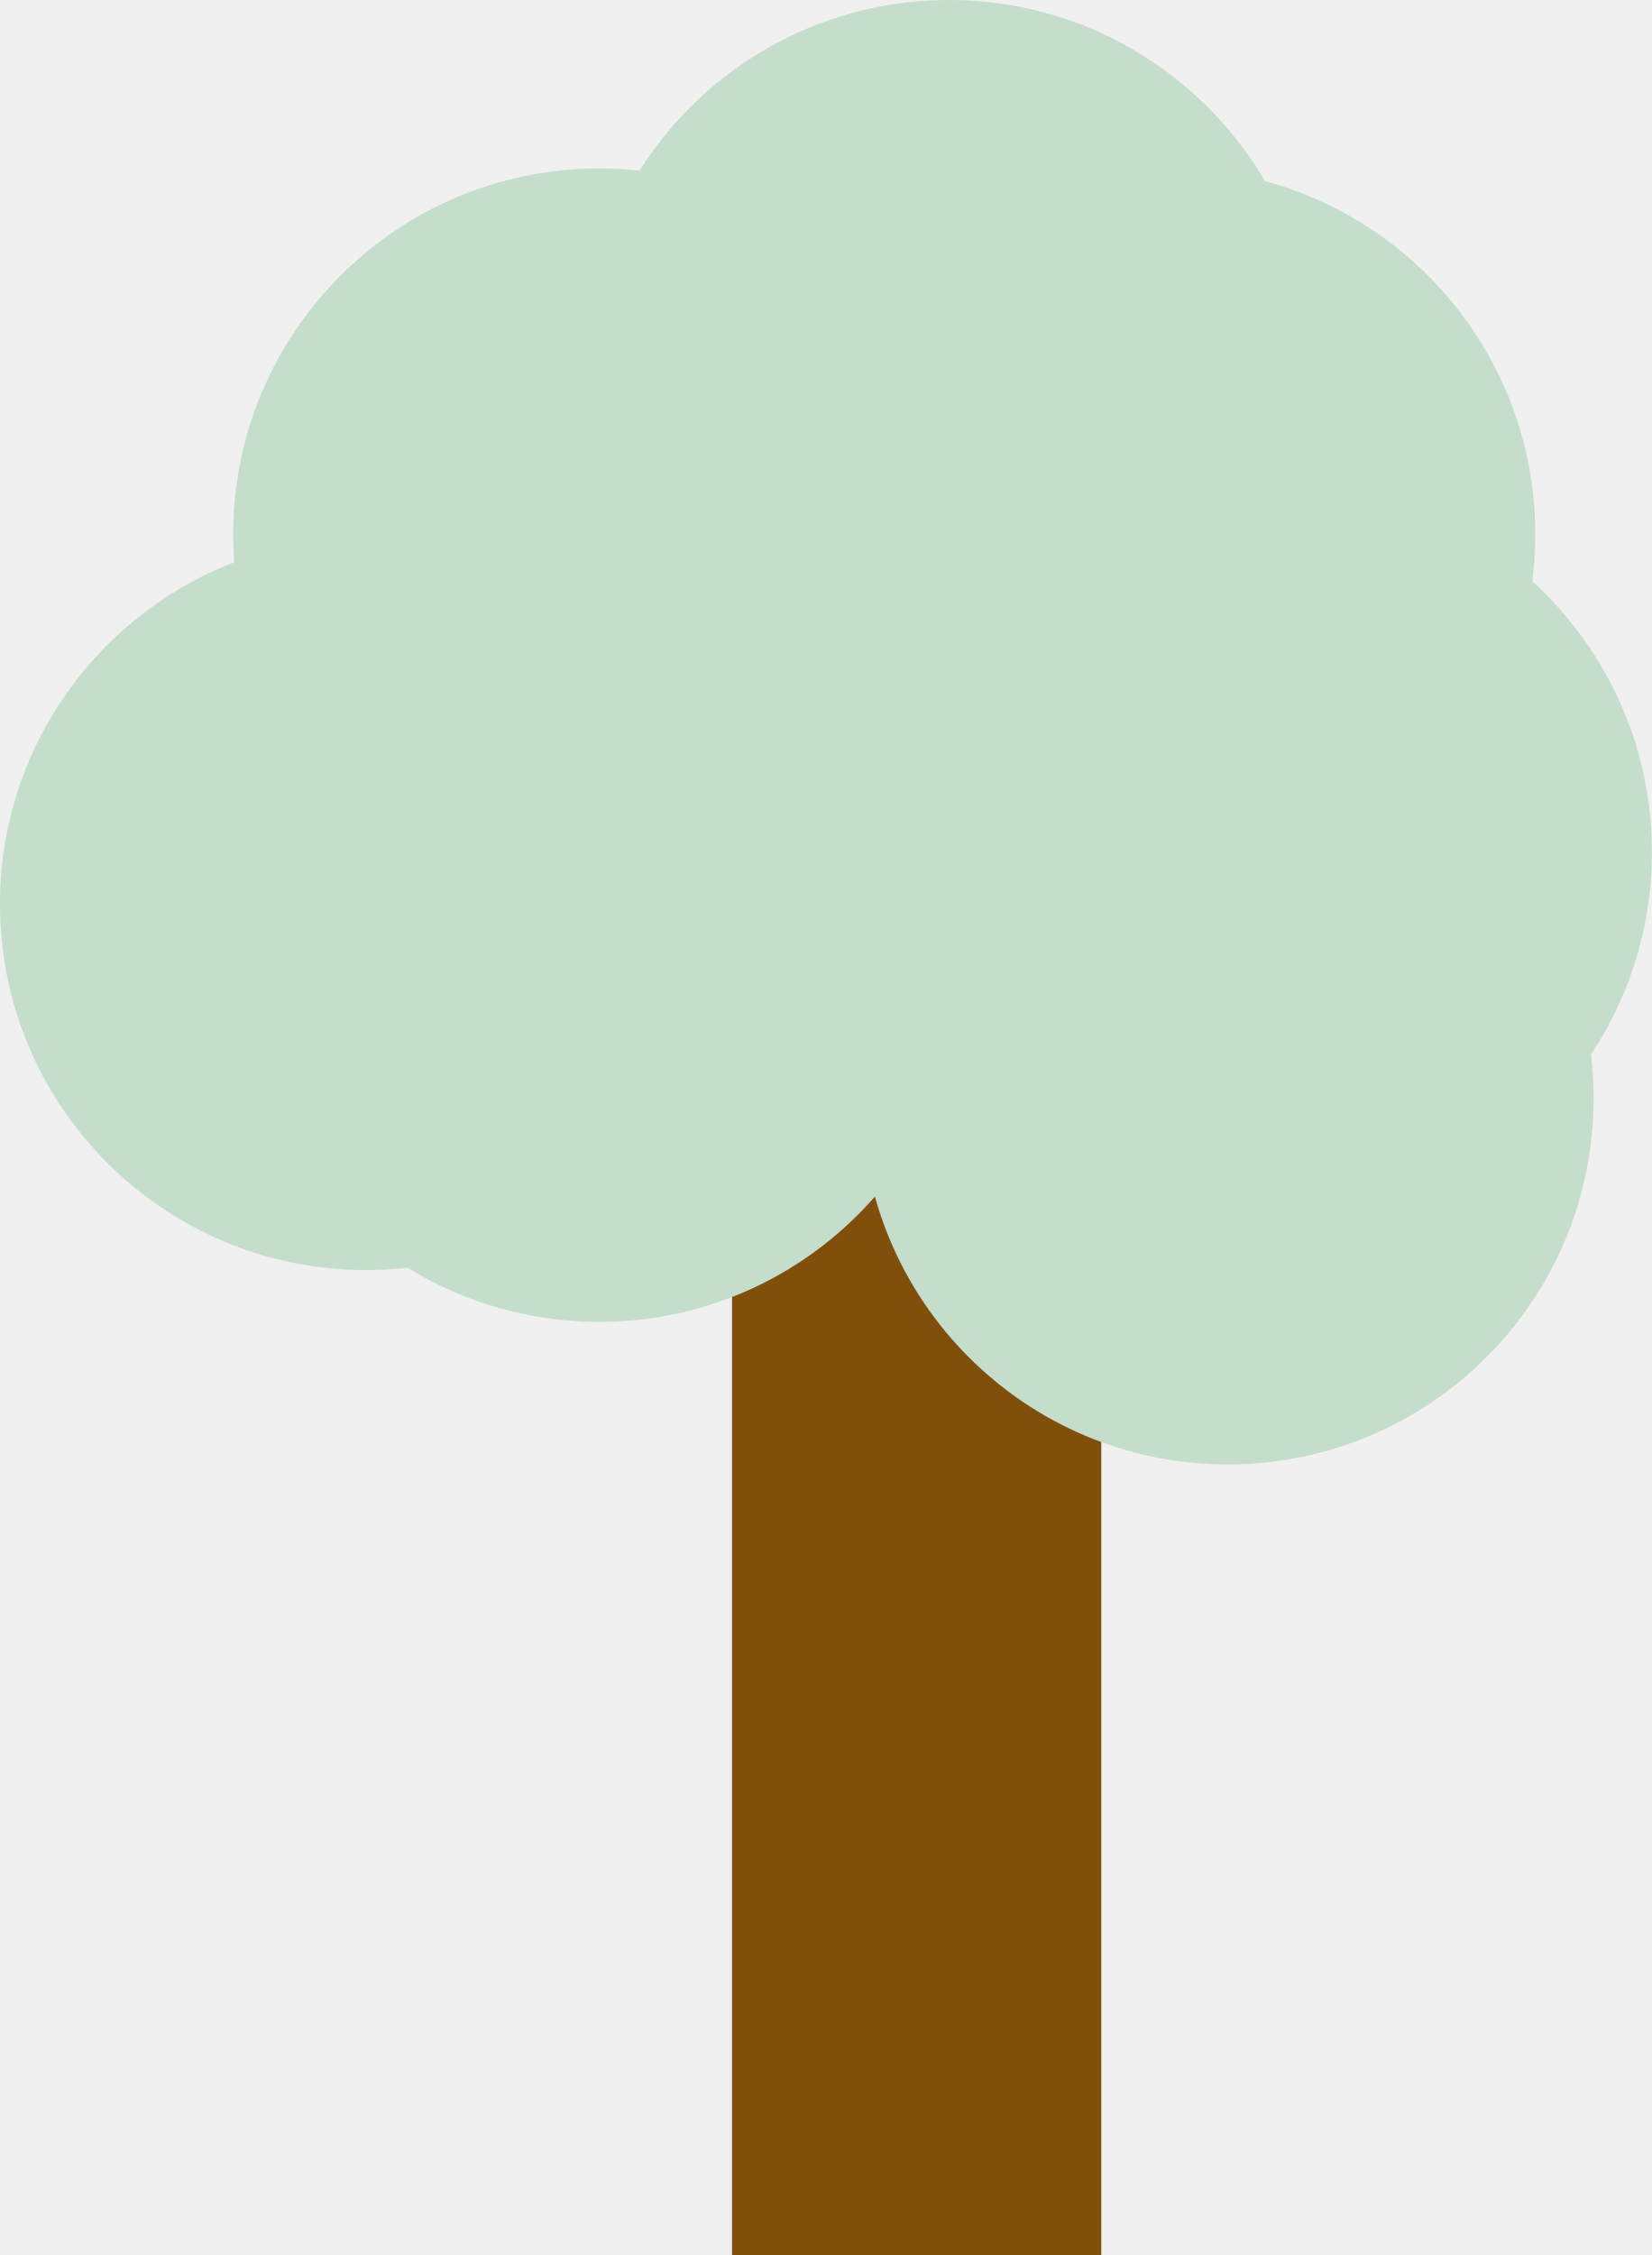
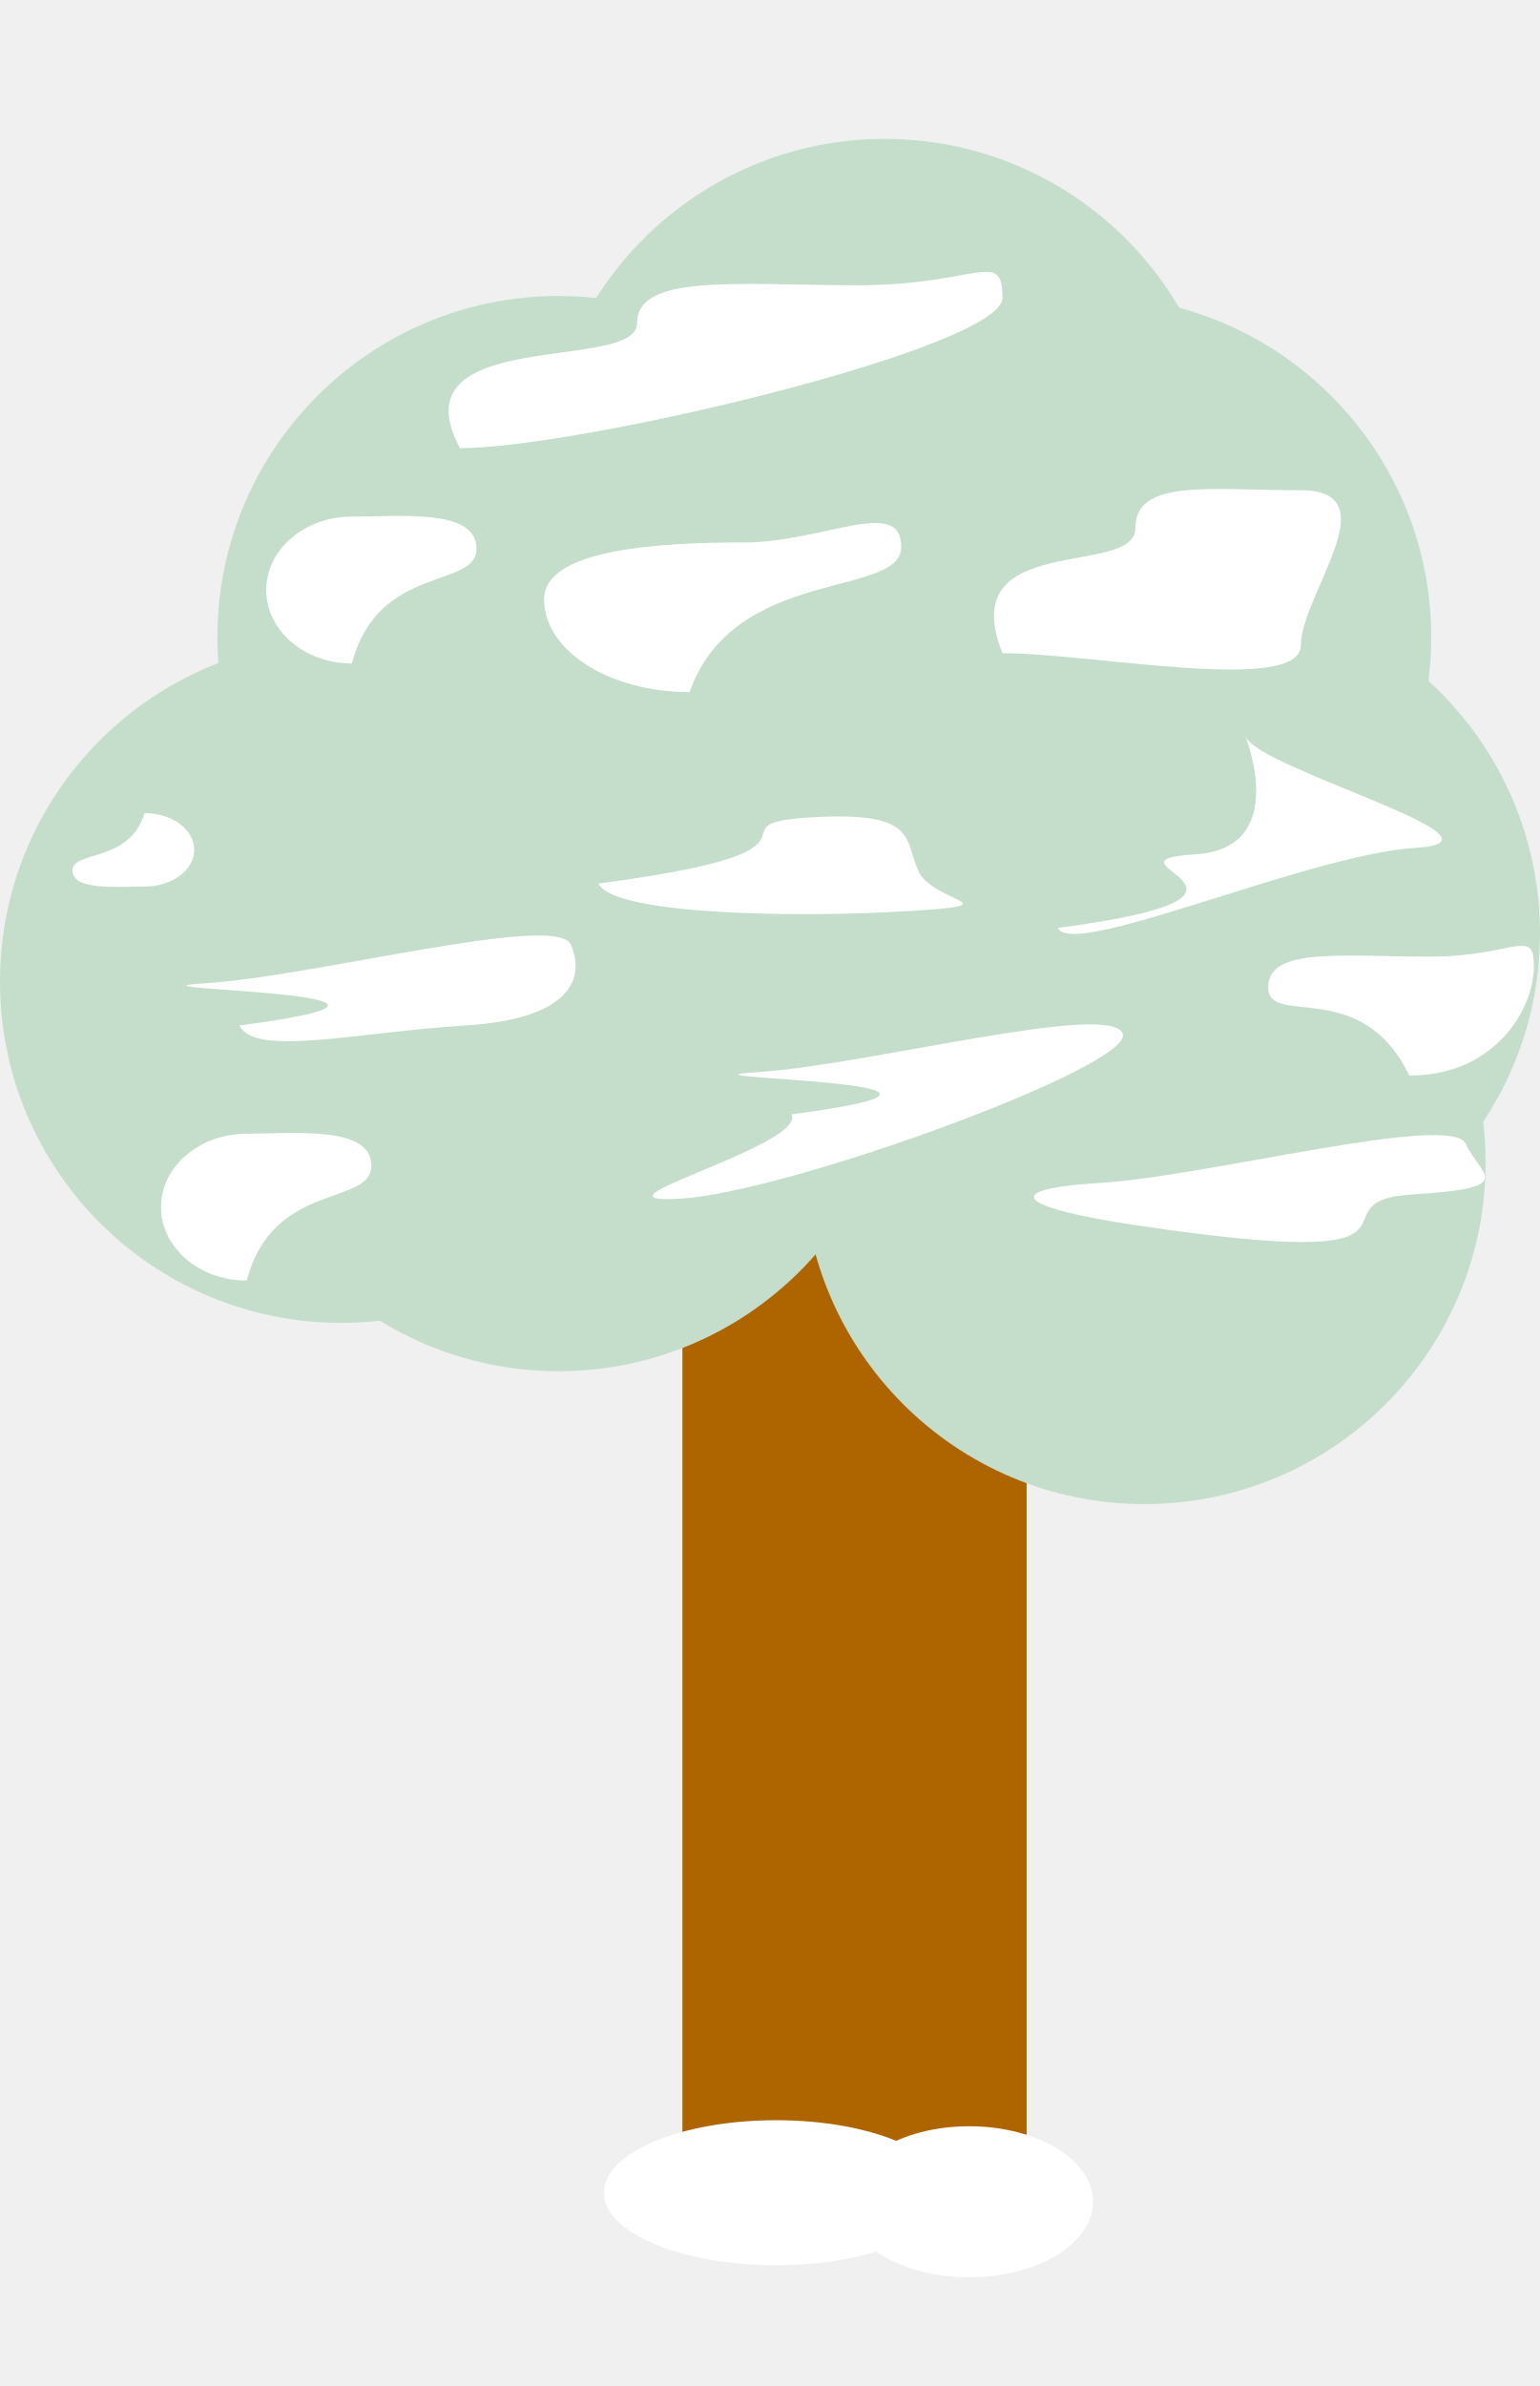
- <svg xmlns="http://www.w3.org/2000/svg" width="255" height="348" viewBox="0 0 255 348" fill="none">
-   <rect x="113" y="148" width="57" height="200" fill="#7F4F0B" />
-   <circle cx="56.5" cy="139.5" r="56.5" fill="#C4DECB" />
-   <circle cx="92.5" cy="147.5" r="56.5" fill="#C4DECB" />
-   <circle cx="92.5" cy="82.5" r="56.5" fill="#C4DECB" />
-   <circle cx="146.5" cy="56.5" r="56.5" fill="#C4DECB" />
-   <circle cx="155.5" cy="125.5" r="56.5" fill="#C4DECB" />
-   <circle cx="180.5" cy="82.5" r="56.5" fill="#C4DECB" />
-   <circle cx="198.5" cy="131.5" r="56.5" fill="#C4DECB" />
-   <circle cx="189.5" cy="169.5" r="56.5" fill="#C4DECB" />
+ <svg xmlns="http://www.w3.org/2000/svg" width="255" height="395" viewBox="0 0 255 395" fill="none">
+   <rect x="113" y="171" width="57" height="200" fill="#AE6500" />
+   <circle cx="56.5" cy="162.5" r="56.5" fill="#C4DECB" />
+   <circle cx="92.5" cy="170.5" r="56.5" fill="#C4DECB" />
+   <circle cx="92.5" cy="105.5" r="56.5" fill="#C4DECB" />
+   <circle cx="146.5" cy="79.5" r="56.5" fill="#C4DECB" />
+   <circle cx="155.5" cy="148.5" r="56.5" fill="#C4DECB" />
+   <circle cx="180.5" cy="105.5" r="56.5" fill="#C4DECB" />
+   <circle cx="198.5" cy="154.5" r="56.5" fill="#C4DECB" />
+   <circle cx="189.5" cy="192.5" r="56.5" fill="#C4DECB" />
+   <path d="M105.499 53.492C105.499 61.765 65.273 53.835 76.166 74.191C96.019 74.191 165.999 57.582 165.999 49.31C165.999 41.037 161.903 47.219 142.05 47.219C122.197 47.219 105.499 45.219 105.499 53.492Z" fill="white" />
+   <path d="M188.003 87.435C188.003 95.708 157.829 87.778 166 108.134C180.892 108.134 215.421 115.055 215.421 106.783C215.421 98.51 230.312 81.162 215.42 81.162C200.529 81.162 188.003 79.162 188.003 87.435Z" fill="white" />
+   <path d="M78.916 90.823C78.916 97.537 62.575 93.316 58.274 109.838C50.437 109.838 44.083 104.394 44.083 97.68C44.083 90.966 50.437 85.523 58.274 85.523C66.112 85.523 78.916 84.108 78.916 90.823Z" fill="white" />
+   <path d="M12 144.116C12 140.759 21.461 142.869 23.95 134.609C28.488 134.609 32.166 137.33 32.166 140.687C32.166 144.044 28.488 146.766 23.95 146.766C19.413 146.766 12 147.473 12 144.116Z" fill="white" />
+   <path d="M149.238 90.55C149.238 99.037 121.492 93.702 114.191 114.583C100.884 114.583 90.096 107.704 90.096 99.218C90.096 90.731 109.789 89.807 123.096 89.807C136.403 89.807 149.238 82.064 149.238 90.55Z" fill="white" />
+   <path d="M61.5 192.985C61.5 199.699 45.158 195.478 40.858 212C33.02 212 26.666 206.557 26.666 199.842C26.666 193.128 33.02 187.685 40.858 187.685C48.696 187.685 61.5 186.27 61.5 192.985Z" fill="white" />
+   <path d="M210.002 163.461C210.002 170.175 225.438 161.535 233.36 178.057C247.798 178.057 254 166.78 254 160.066C254 153.352 251.021 158.37 236.583 158.37C222.145 158.37 210.002 156.746 210.002 163.461Z" fill="white" />
+   <path d="M134.131 135.326C116.246 136.433 141.806 140.646 99.105 146.263C101.486 151.536 132.544 151.942 150.428 150.835C168.313 149.727 154.456 149.467 152.075 144.194C149.694 138.921 152.015 134.218 134.131 135.326Z" fill="white" />
+   <path d="M33.999 162.783C16.114 163.89 82.385 164.148 39.684 169.766C42.066 175.039 59.198 170.874 77.083 169.766C94.967 168.659 96.88 161.606 94.499 156.333C92.118 151.06 51.883 161.676 33.999 162.783Z" fill="white" />
+   <path d="M197.928 141.439C180.044 142.546 217.867 148 175.167 153.618C177.548 158.891 216.597 141.459 234.481 140.352C252.366 139.244 208.714 127.324 206.333 122.051C203.952 116.778 215.812 140.332 197.928 141.439Z" fill="white" />
+   <path d="M125.399 177.495C107.514 178.603 173.785 178.86 131.084 184.478C133.465 189.751 94.948 199.53 112.833 198.423C130.717 197.315 188.28 176.318 185.899 171.045C183.518 165.773 143.283 176.388 125.399 177.495Z" fill="white" />
+   <path d="M182.232 195.825C164.347 196.933 169.667 200.086 187.917 202.808C242.732 210.982 215.949 198.852 233.833 197.745C251.718 196.638 245.113 194.648 242.732 189.375C240.351 184.102 200.116 194.718 182.232 195.825Z" fill="white" />
+   <ellipse cx="128.5" cy="363" rx="28.5" ry="12" fill="white" />
+   <ellipse cx="160.5" cy="364.5" rx="20.5" ry="12.5" fill="white" />
</svg>
